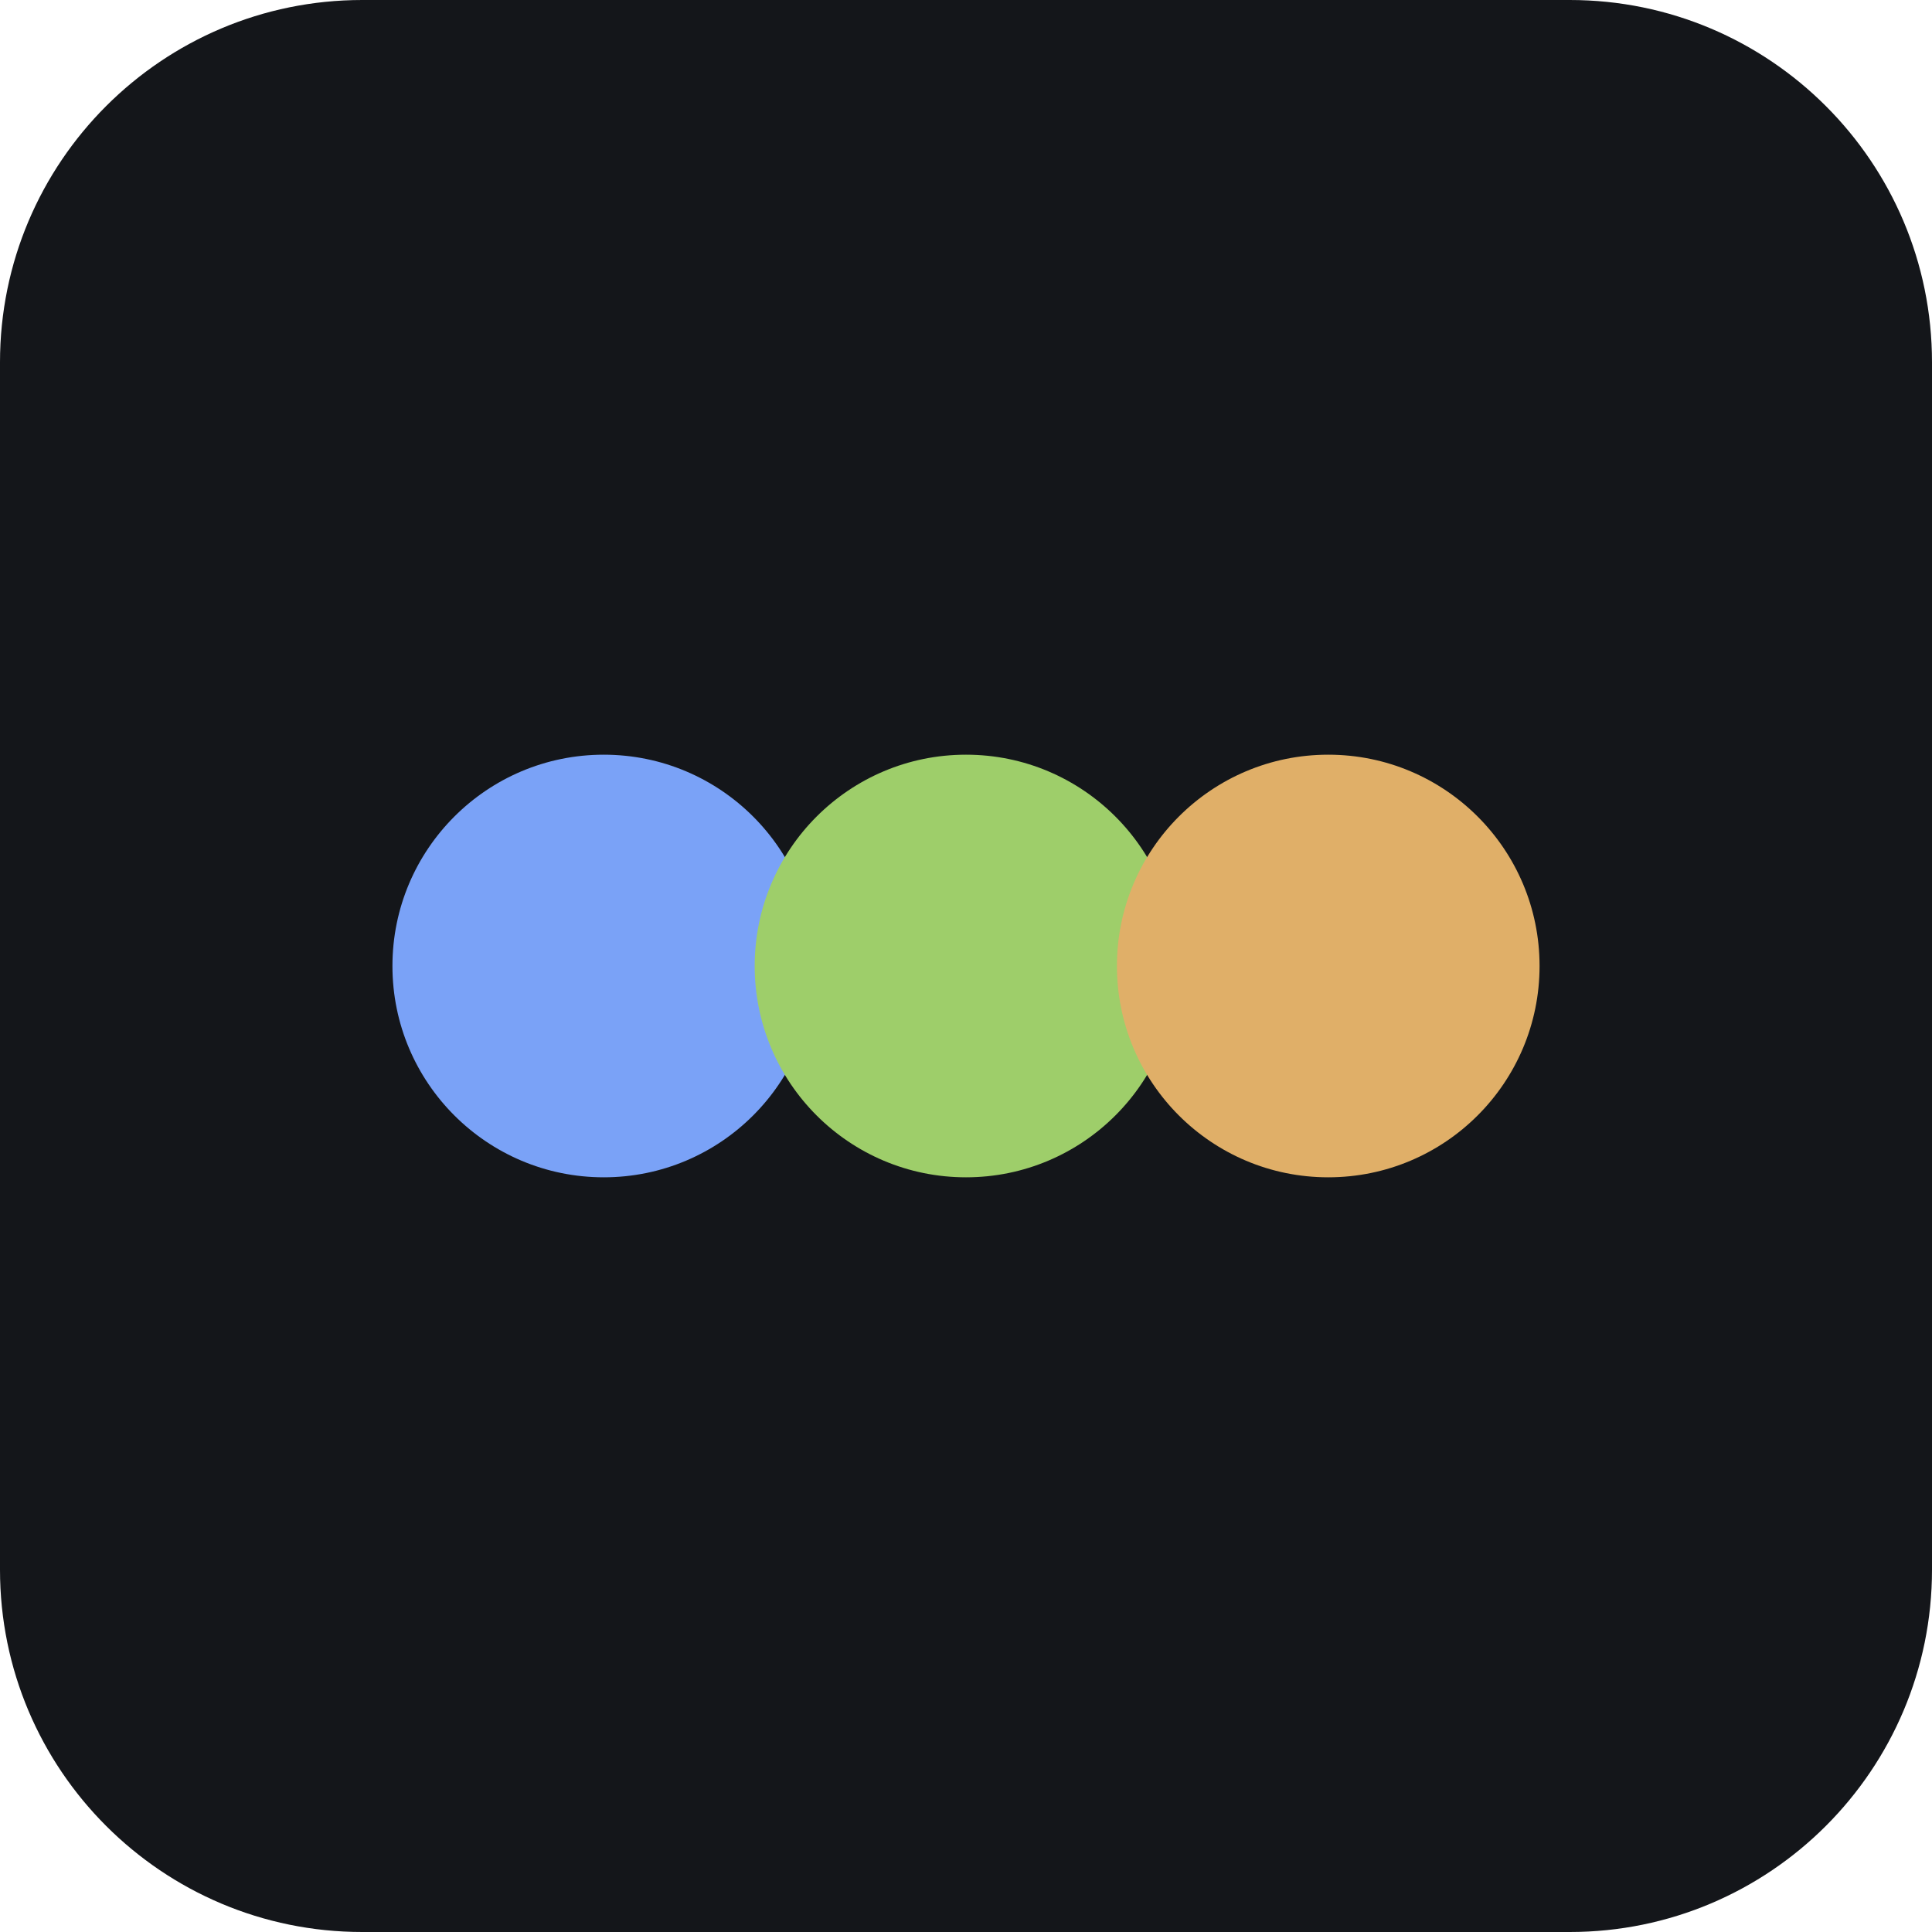
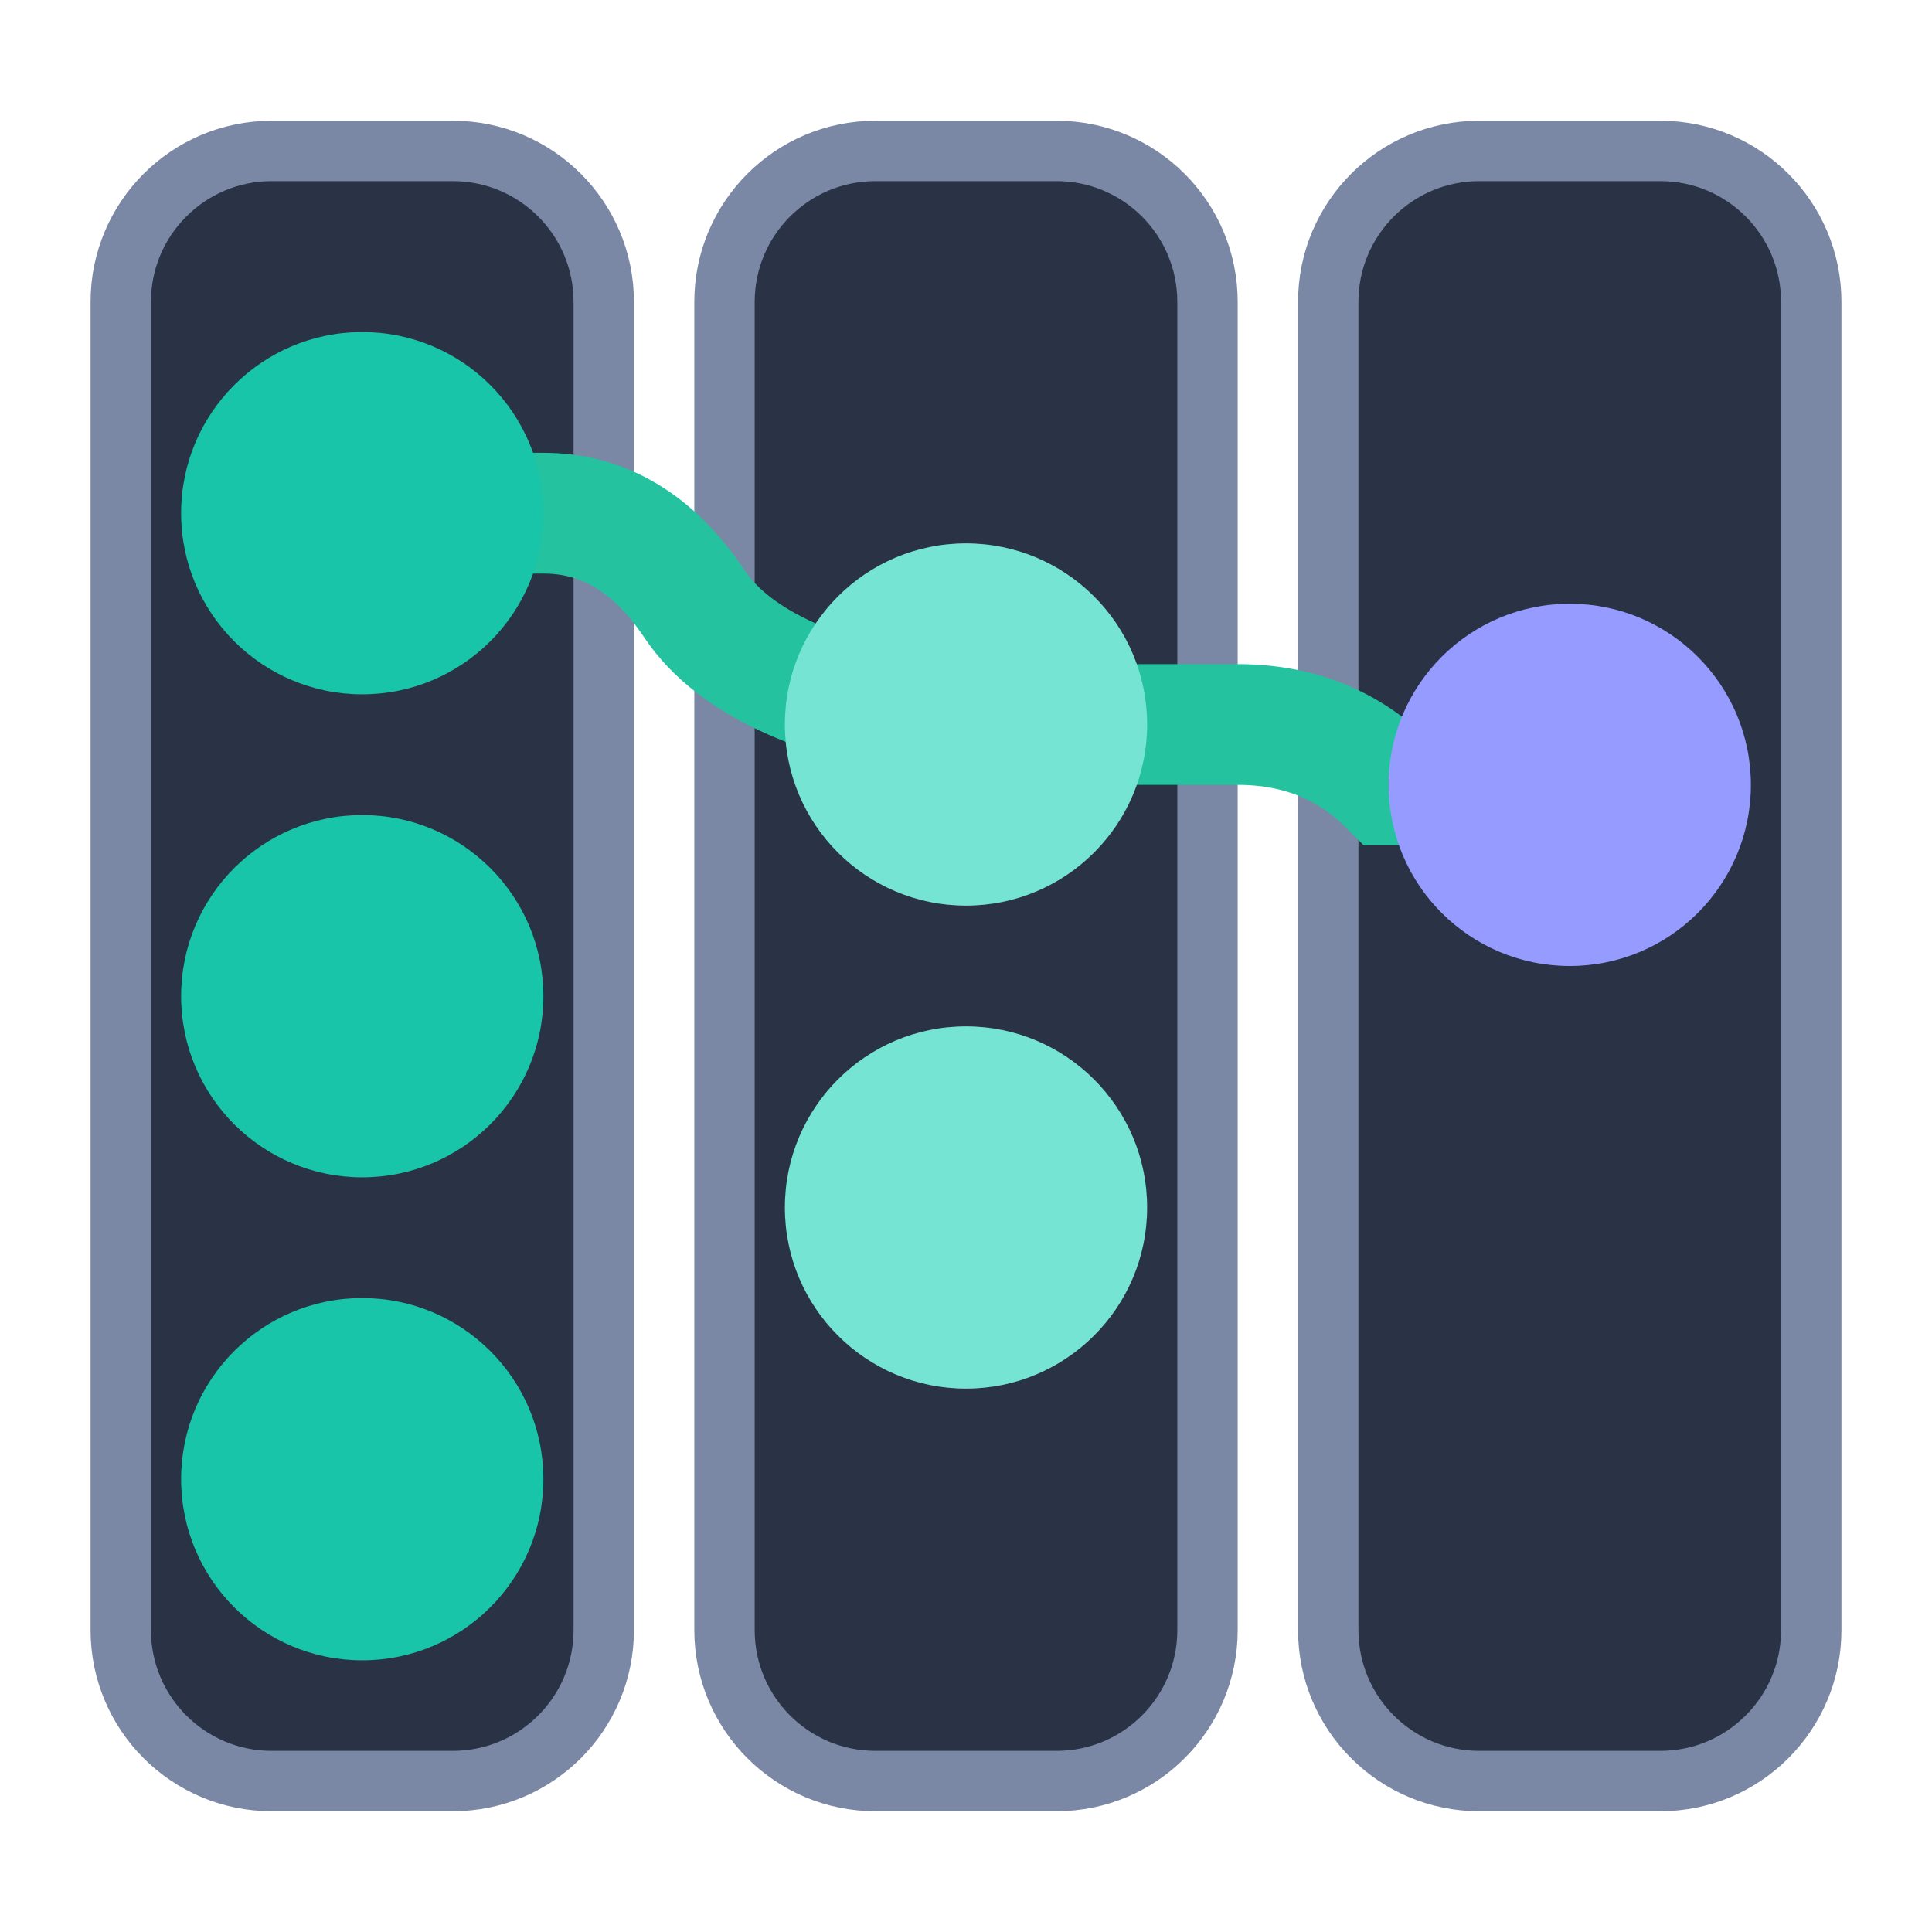
- <svg xmlns="http://www.w3.org/2000/svg" viewBox="0 0 64 64">
-   <rect width="64" height="64" rx="12" fill="#14161a" />
-   <circle cx="20" cy="32" r="7" fill="#7aa2f7" />
-   <circle cx="32" cy="32" r="7" fill="#9ece6a" />
-   <circle cx="44" cy="32" r="7" fill="#e0af68" />
+ <svg xmlns="http://www.w3.org/2000/svg" viewBox="0 0 64 64" role="img" aria-label="Beads UI">
+   <g fill="#2a3346" stroke="#7a88a6" stroke-width="2">
+     <rect x="4" y="5" width="16" height="54" rx="5" />
+     <rect x="24" y="5" width="16" height="54" rx="5" />
+     <rect x="44" y="5" width="16" height="54" rx="5" />
+   </g>
+   <path d="M12 17H18Q21 17 23 20T32 24H41Q44 24 46 26H52" fill="none" stroke="#25c2a0" stroke-width="4" stroke-linecap="round" />
+   <circle cx="12" cy="17" r="6" fill="#18c5a8" />
+   <circle cx="12" cy="33" r="6" fill="#18c5a8" />
+   <circle cx="12" cy="49" r="6" fill="#18c5a8" />
+   <circle cx="32" cy="24" r="6" fill="#75e4d2" />
+   <circle cx="32" cy="40" r="6" fill="#75e4d2" />
+   <circle cx="52" cy="26" r="6" fill="#969bff" />
</svg>
